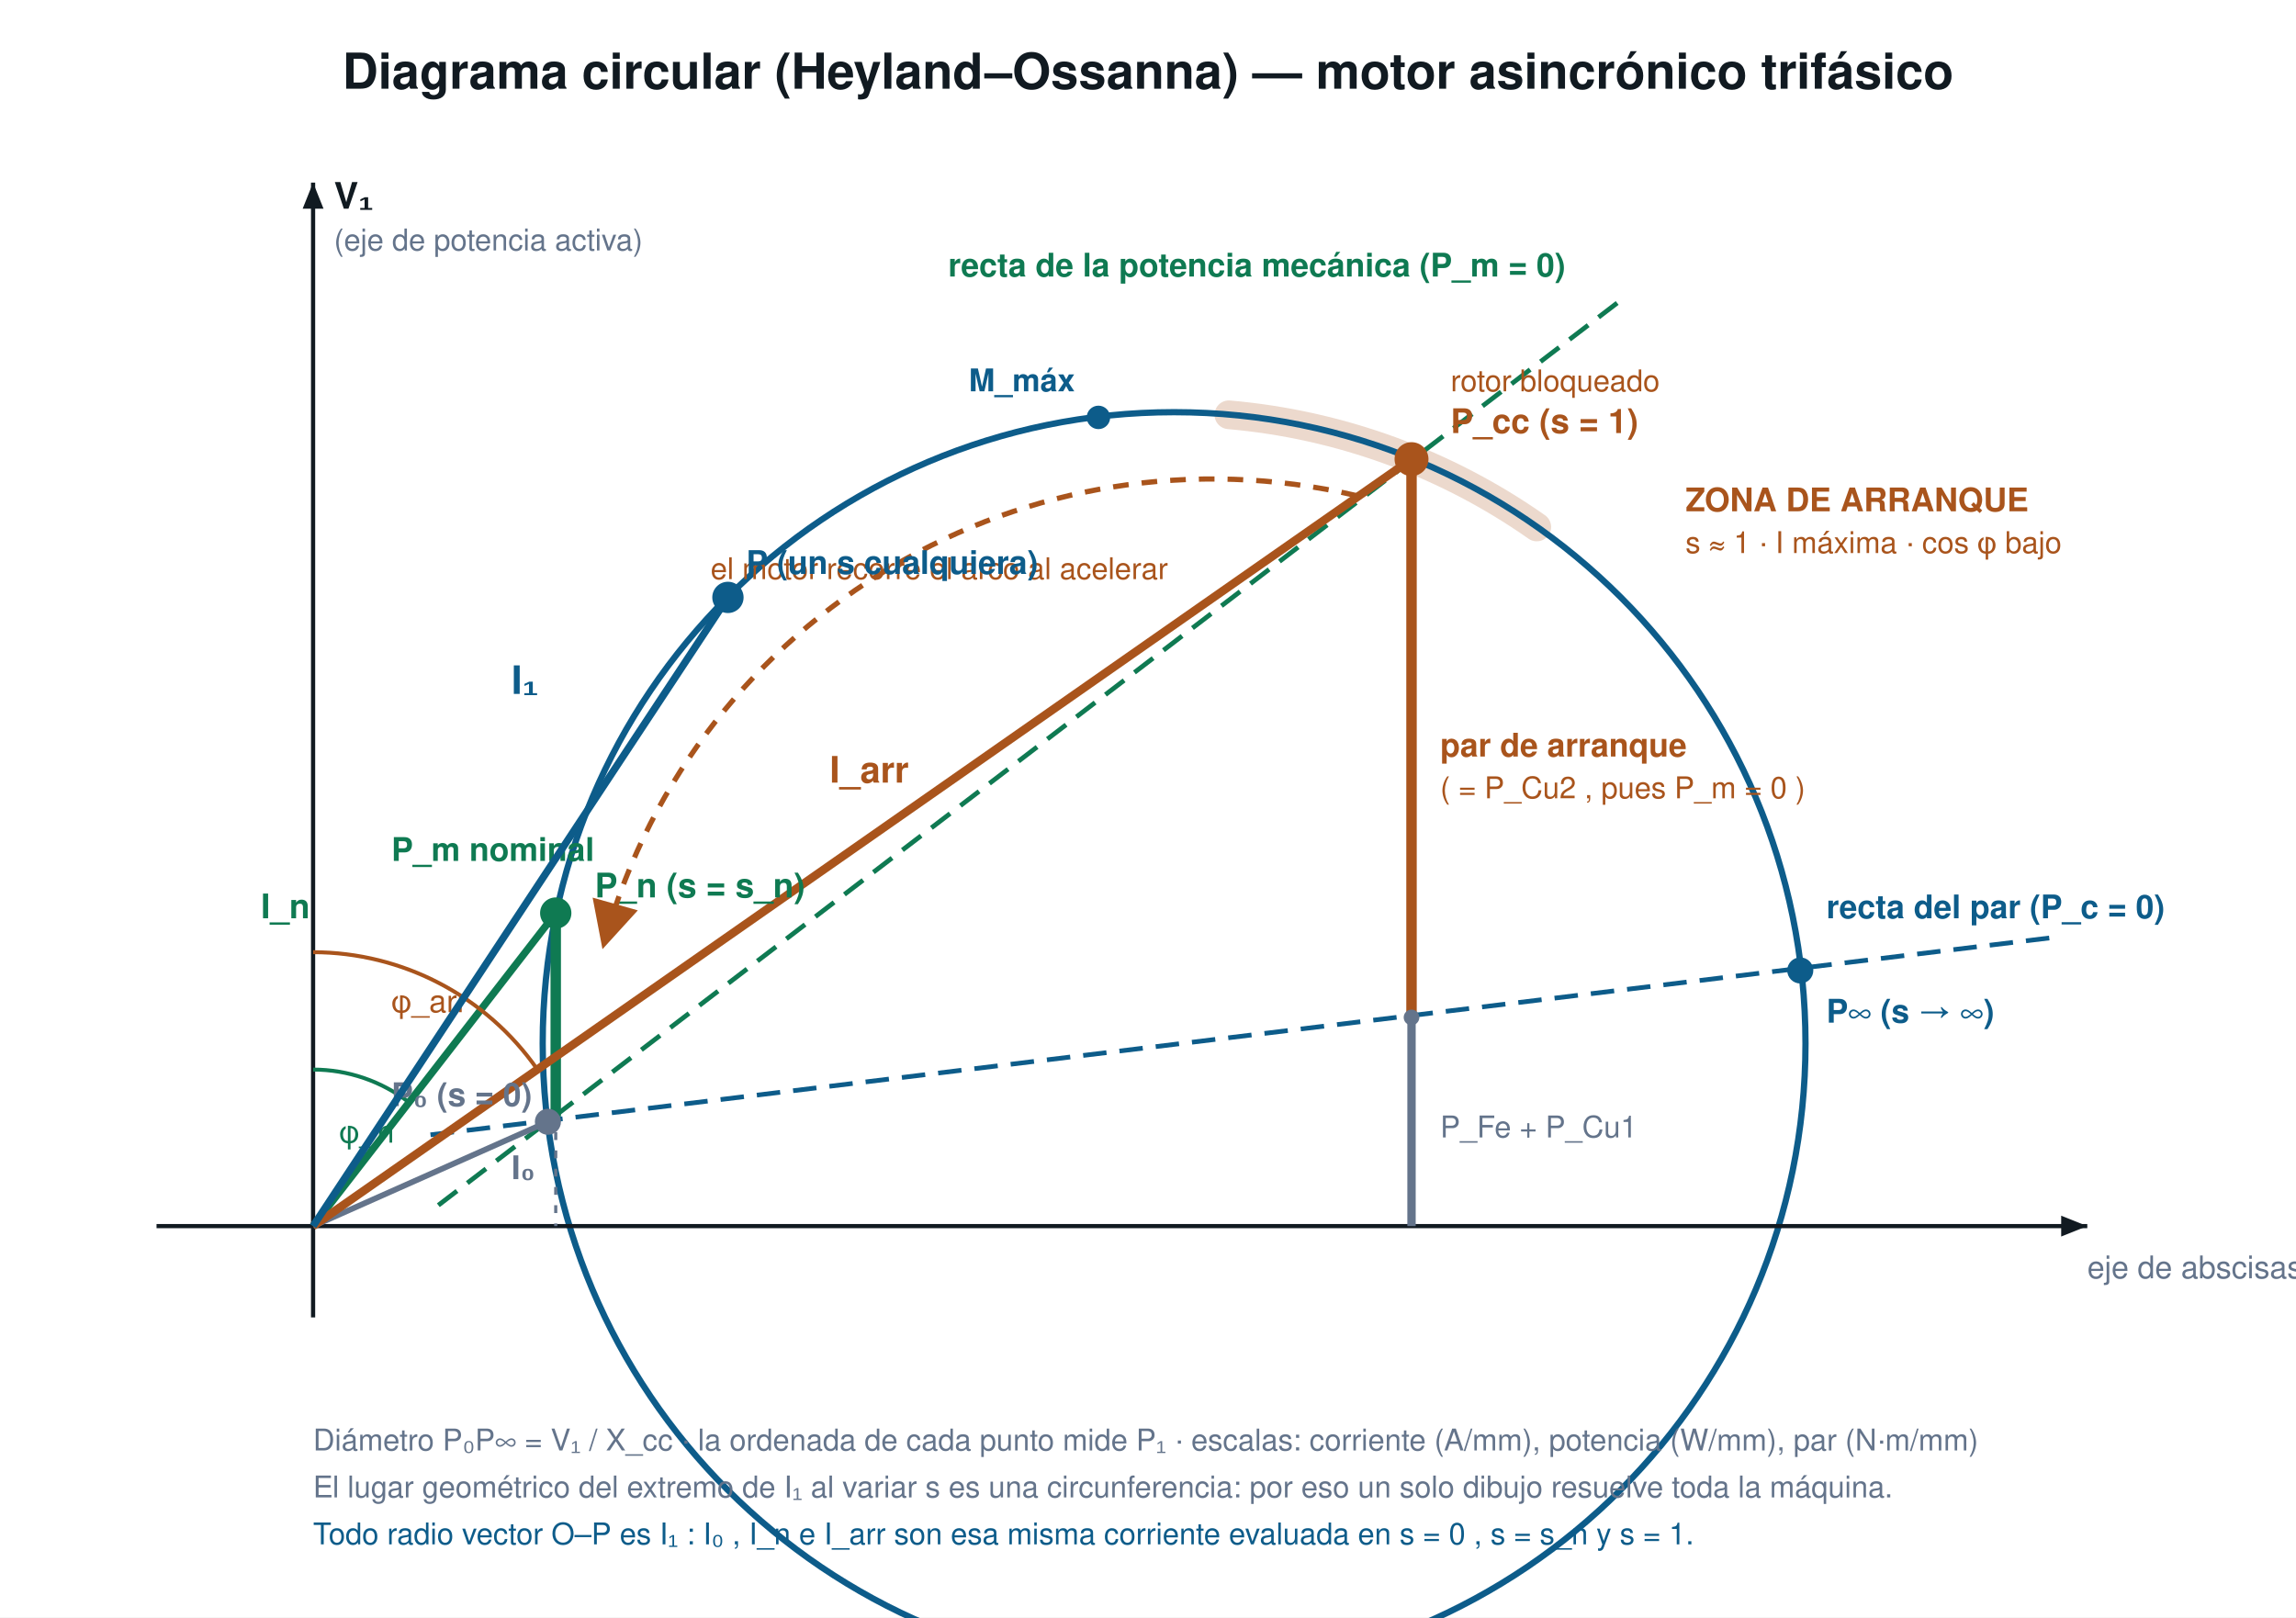
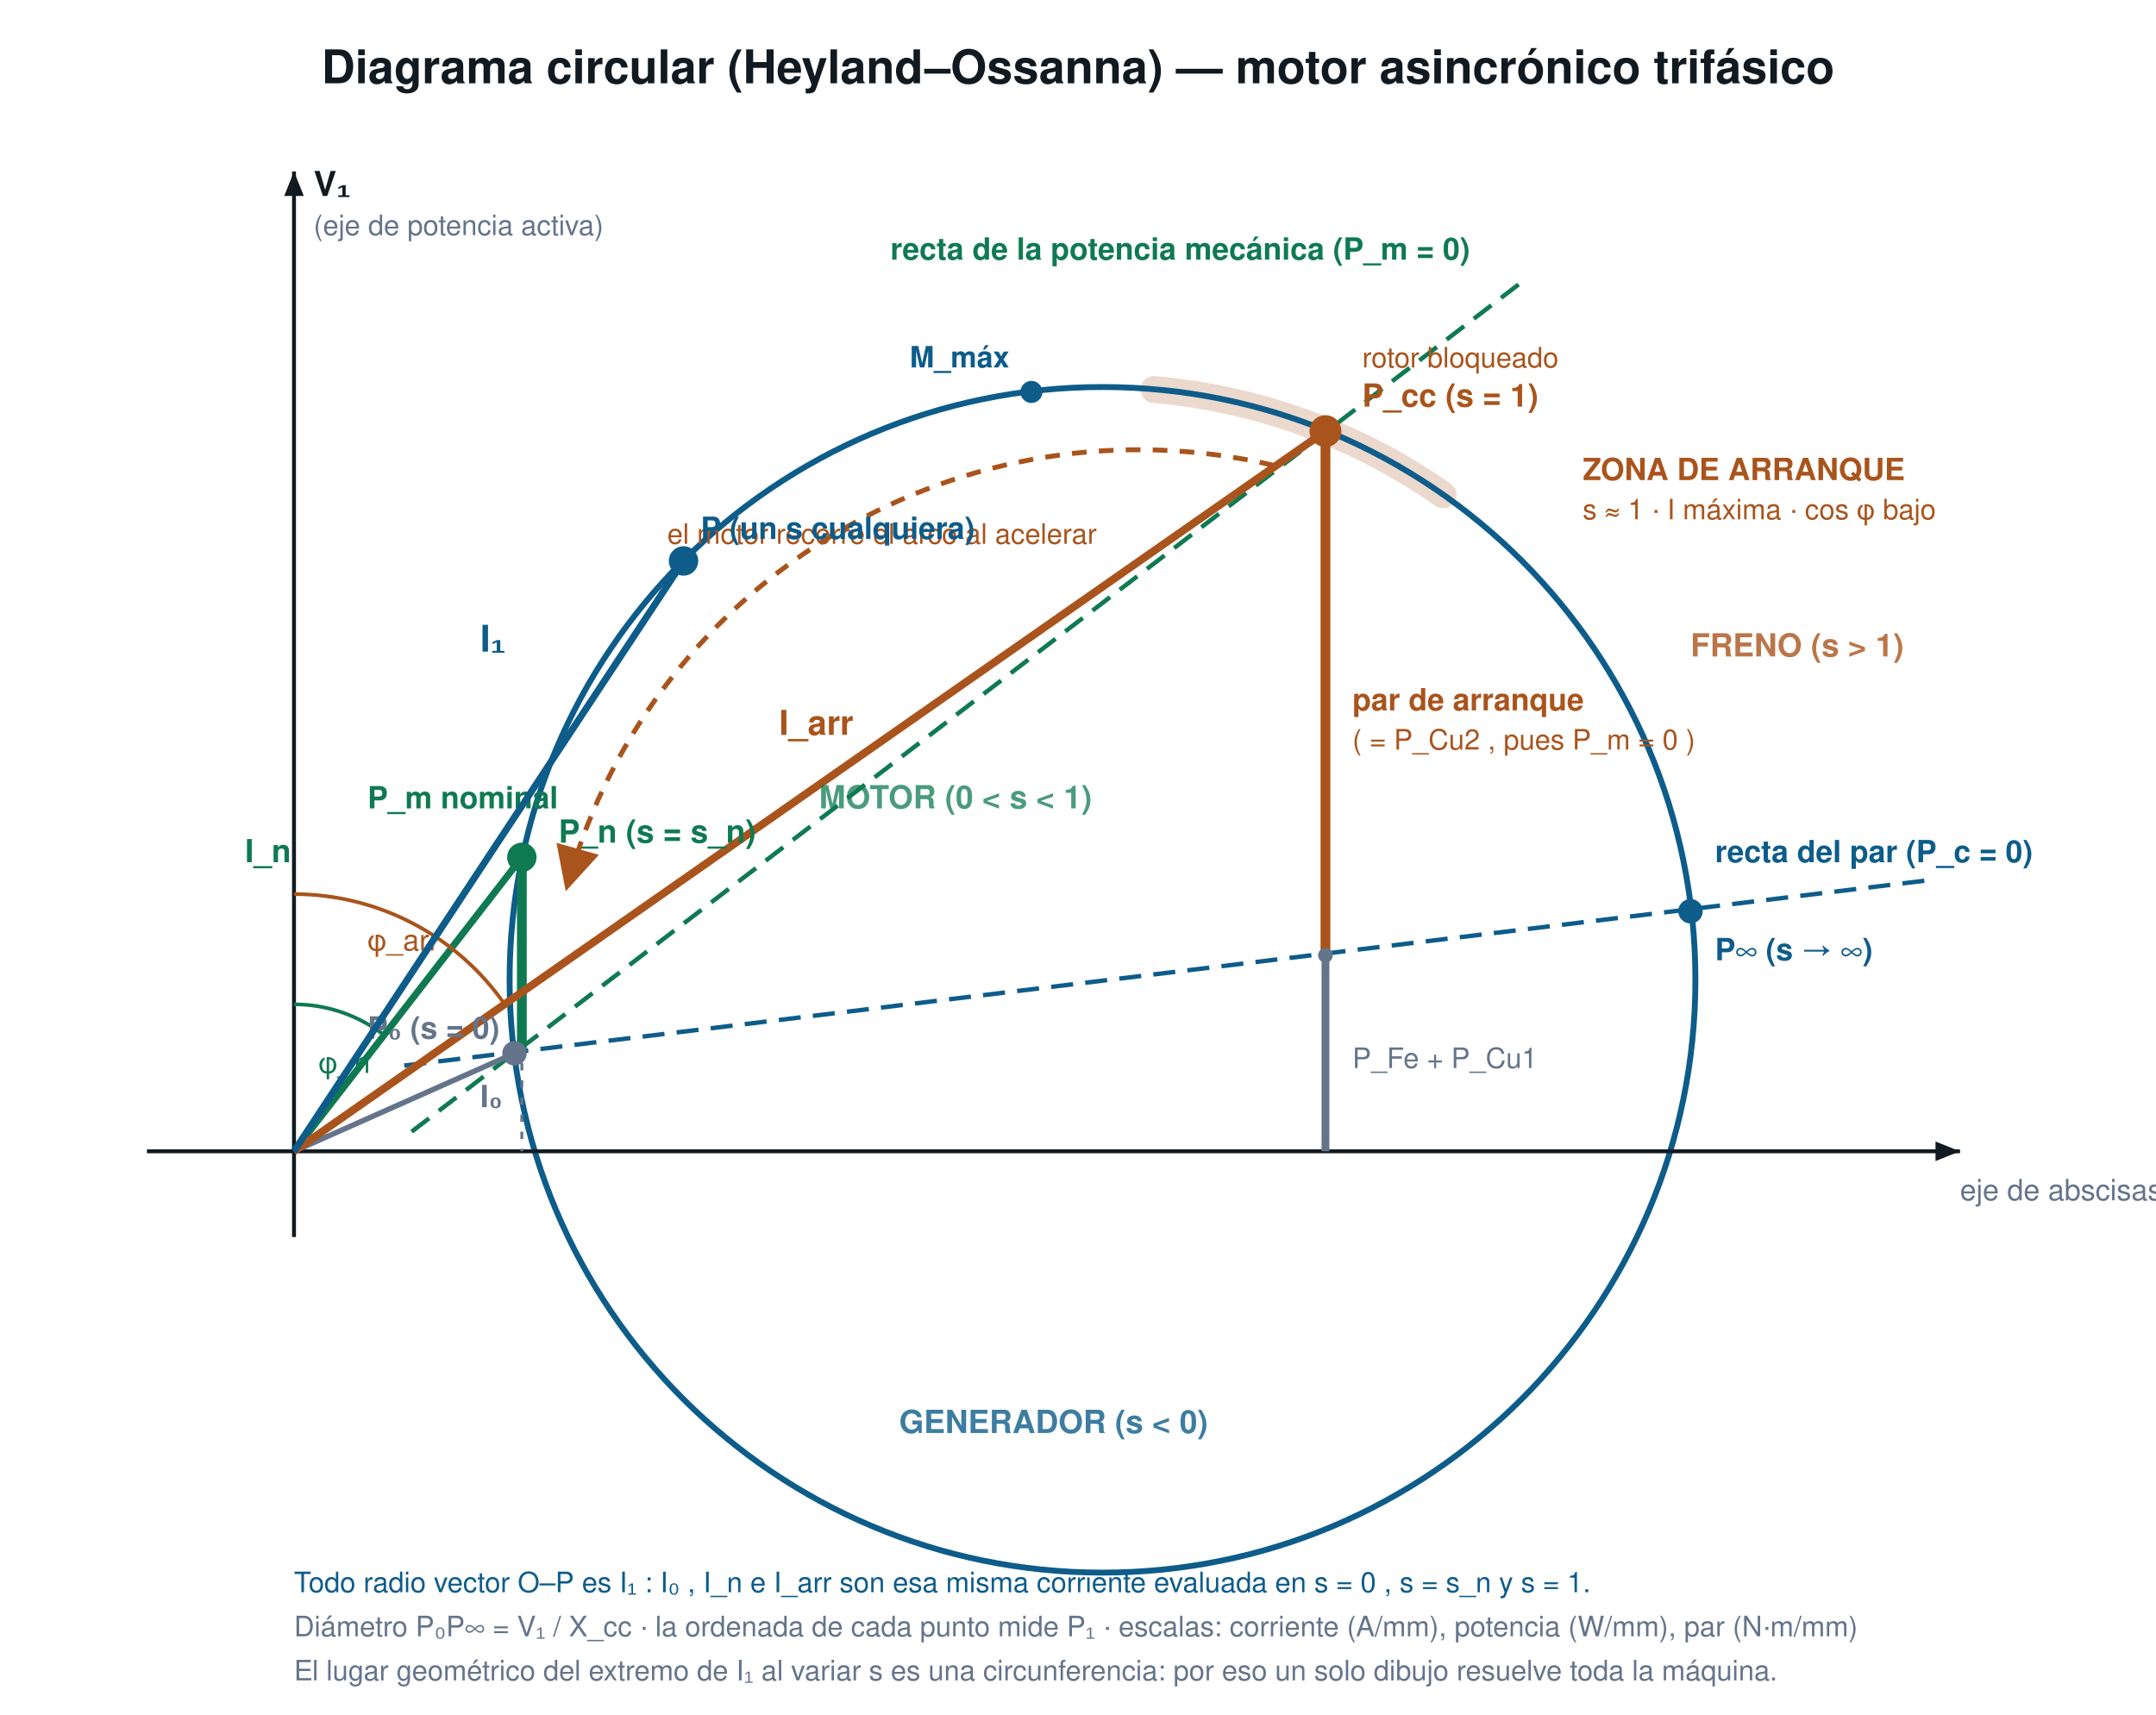
- <svg xmlns="http://www.w3.org/2000/svg" viewBox="0 0 880 620" width="880" height="620" font-family="system-ui,Segoe UI,Helvetica,Arial,sans-serif">
-   <rect x="0" y="0" width="880" height="620" fill="#ffffff" />
+ <svg xmlns="http://www.w3.org/2000/svg" viewBox="0 0 880 700" width="880" height="700" font-family="system-ui,Segoe UI,Helvetica,Arial,sans-serif">
+   <rect x="0" y="0" width="880" height="700" fill="#ffffff" />
  <text x="440" y="34" text-anchor="middle" font-size="19" font-weight="700" fill="#111a21">Diagrama circular (Heyland–Ossanna) — motor asincrónico trifásico</text>
  <path d="M 471 159 A 242 242 0 0 1 589 202" stroke="#a9541c" stroke-width="11" fill="none" opacity="0.22" stroke-linecap="round" />
  <circle cx="450" cy="400" r="242" stroke="#0d5c8a" stroke-width="2.4" fill="none" />
  <line x1="60" y1="470" x2="800" y2="470" stroke="#111a21" stroke-width="1.6" />
  <polygon points="800,470 790,466 790,474" fill="#111a21" />
  <text x="800" y="490" font-size="12" fill="#64748b">eje de abscisas (reactiva)</text>
  <line x1="120" y1="505" x2="120" y2="70" stroke="#111a21" stroke-width="1.6" />
  <polygon points="120,70 116,80 124,80" fill="#111a21" />
  <text x="128" y="80" font-size="14" font-weight="700" fill="#111a21">V₁</text>
  <text x="128" y="96" font-size="11.5" fill="#64748b">(eje de potencia activa)</text>
  <line x1="165" y1="435" x2="790" y2="359" stroke="#0d5c8a" stroke-width="1.8" stroke-dasharray="9 5" />
  <text x="700" y="352" font-size="12.5" font-weight="600" fill="#0d5c8a">recta del par  (P_c = 0)</text>
  <line x1="168" y1="462" x2="620" y2="116" stroke="#0f7a52" stroke-width="1.8" stroke-dasharray="9 5" />
  <text x="600" y="106" font-size="12.5" font-weight="600" fill="#0f7a52" text-anchor="end">recta de la potencia mecánica  (P_m = 0)</text>
  <line x1="541" y1="176" x2="541" y2="470" stroke="#64748b" stroke-width="1.2" stroke-dasharray="3 4" />
  <line x1="541" y1="176" x2="541" y2="390" stroke="#a9541c" stroke-width="4" />
  <text x="552" y="290" font-size="12.5" font-weight="600" fill="#a9541c">par de arranque</text>
  <text x="552" y="306" font-size="11.5" fill="#a9541c">( = P_Cu2 , pues P_m = 0 )</text>
  <circle cx="541" cy="390" r="3" fill="#64748b" />
  <line x1="541" y1="390" x2="541" y2="470" stroke="#64748b" stroke-width="3.2" />
  <text x="552" y="436" font-size="11.5" fill="#64748b">P_Fe + P_Cu1</text>
  <line x1="213" y1="350" x2="213" y2="470" stroke="#64748b" stroke-width="1.2" stroke-dasharray="3 4" />
  <line x1="213" y1="350" x2="213" y2="428" stroke="#0f7a52" stroke-width="4" />
  <text x="150" y="330" font-size="12.5" font-weight="600" fill="#0f7a52">P_m nominal</text>
  <line x1="120" y1="470" x2="210" y2="430" stroke="#64748b" stroke-width="2.2" />
  <circle cx="210" cy="430" r="5" fill="#64748b" />
  <text x="196" y="452" font-size="12.5" font-weight="700" fill="#64748b">I₀</text>
  <line x1="120" y1="470" x2="213" y2="350" stroke="#0f7a52" stroke-width="2.8" />
  <circle cx="213" cy="350" r="6" fill="#0f7a52" />
  <text x="100" y="352" font-size="13" font-weight="700" fill="#0f7a52">I_n</text>
  <line x1="120" y1="470" x2="541" y2="176" stroke="#a9541c" stroke-width="3.2" />
  <circle cx="541" cy="176" r="6.5" fill="#a9541c" />
  <text x="318" y="300" font-size="14" font-weight="700" fill="#a9541c">I_arr</text>
  <path d="M 120 410 A 60 60 0 0 1 156.8 422.6" stroke="#0f7a52" stroke-width="1.5" fill="none" />
  <text x="130" y="438" font-size="12" fill="#0f7a52">φ_n</text>
  <path d="M 120 365 A 105 105 0 0 1 206 410" stroke="#a9541c" stroke-width="1.5" fill="none" />
  <text x="150" y="388" font-size="12" fill="#a9541c">φ_arr</text>
  <circle cx="690" cy="372" r="5" fill="#0d5c8a" />
  <text x="700" y="392" font-size="12.5" font-weight="700" fill="#0d5c8a">P∞  (s → ∞)</text>
  <text x="150" y="424" font-size="12.5" font-weight="700" fill="#64748b">P₀ (s = 0)</text>
  <text x="556" y="166" font-size="13" font-weight="700" fill="#a9541c">P_cc  (s = 1)</text>
  <text x="556" y="150" font-size="11.5" fill="#a9541c">rotor bloqueado</text>
  <text x="228" y="344" font-size="13" font-weight="700" fill="#0f7a52">P_n (s = s_n)</text>
  <circle cx="421" cy="160" r="4.5" fill="#0d5c8a" />
  <text x="412" y="150" font-size="12" font-weight="600" fill="#0d5c8a" text-anchor="end">M_máx</text>
  <path d="M 520 190 A 242 242 0 0 0 232 360" stroke="#a9541c" stroke-width="2" fill="none" stroke-dasharray="6 5" marker-end="url(#fl)" />
  <defs>
    <marker id="fl" markerWidth="9" markerHeight="9" refX="7" refY="4.5" orient="auto">
      <polygon points="0,0 9,4.5 0,9" fill="#a9541c" />
    </marker>
  </defs>
  <text x="360" y="222" font-size="11.5" fill="#a9541c" text-anchor="middle">el motor recorre el arco al acelerar</text>
  <text x="646" y="196" font-size="12.5" font-weight="700" fill="#a9541c">ZONA DE ARRANQUE</text>
  <text x="646" y="212" font-size="11.5" fill="#a9541c">s ≈ 1 · I máxima · cos φ bajo</text>
-   <text x="120" y="556" font-size="11.5" fill="#64748b">Diámetro P₀P∞ = V₁ / X_cc    ·    la ordenada de cada punto mide P₁    ·    escalas: corriente (A/mm), potencia (W/mm), par (N·m/mm)</text>
-   <text x="120" y="574" font-size="11.5" fill="#64748b">El lugar geométrico del extremo de I₁ al variar s es una circunferencia: por eso un solo dibujo resuelve toda la máquina.</text>
+   <text x="120" y="668" font-size="11.5" fill="#64748b">Diámetro P₀P∞ = V₁ / X_cc    ·    la ordenada de cada punto mide P₁    ·    escalas: corriente (A/mm), potencia (W/mm), par (N·m/mm)</text>
+   <text x="120" y="686" font-size="11.5" fill="#64748b">El lugar geométrico del extremo de I₁ al variar s es una circunferencia: por eso un solo dibujo resuelve toda la máquina.</text>
  <line x1="120" y1="470" x2="279" y2="229" stroke="#0d5c8a" stroke-width="2.8" />
  <circle cx="279" cy="229" r="6" fill="#0d5c8a" />
  <text x="286" y="220" font-size="12.5" font-weight="700" fill="#0d5c8a">P  (un s cualquiera)</text>
  <text x="196" y="266" font-size="15" font-weight="700" fill="#0d5c8a">I₁</text>
-   <text x="120" y="592" font-size="11.5" fill="#0d5c8a">Todo radio vector O–P es I₁ : I₀ , I_n e I_arr son esa misma corriente evaluada en s = 0 , s = s_n y s = 1.</text>
+   <text x="120" y="650" font-size="11.5" fill="#0d5c8a">Todo radio vector O–P es I₁ : I₀ , I_n e I_arr son esa misma corriente evaluada en s = 0 , s = s_n y s = 1.</text>
+   <text x="390" y="330" text-anchor="middle" font-size="13" font-weight="700" fill="#0f7a52" opacity="0.75">MOTOR  (0 &lt; s &lt; 1)</text>
+   <text x="690" y="268" font-size="13" font-weight="700" fill="#a9541c" opacity="0.8">FRENO  (s &gt; 1)</text>
+   <text x="430" y="585" text-anchor="middle" font-size="13" font-weight="700" fill="#0d5c8a" opacity="0.8">GENERADOR  (s &lt; 0)</text>
</svg>
